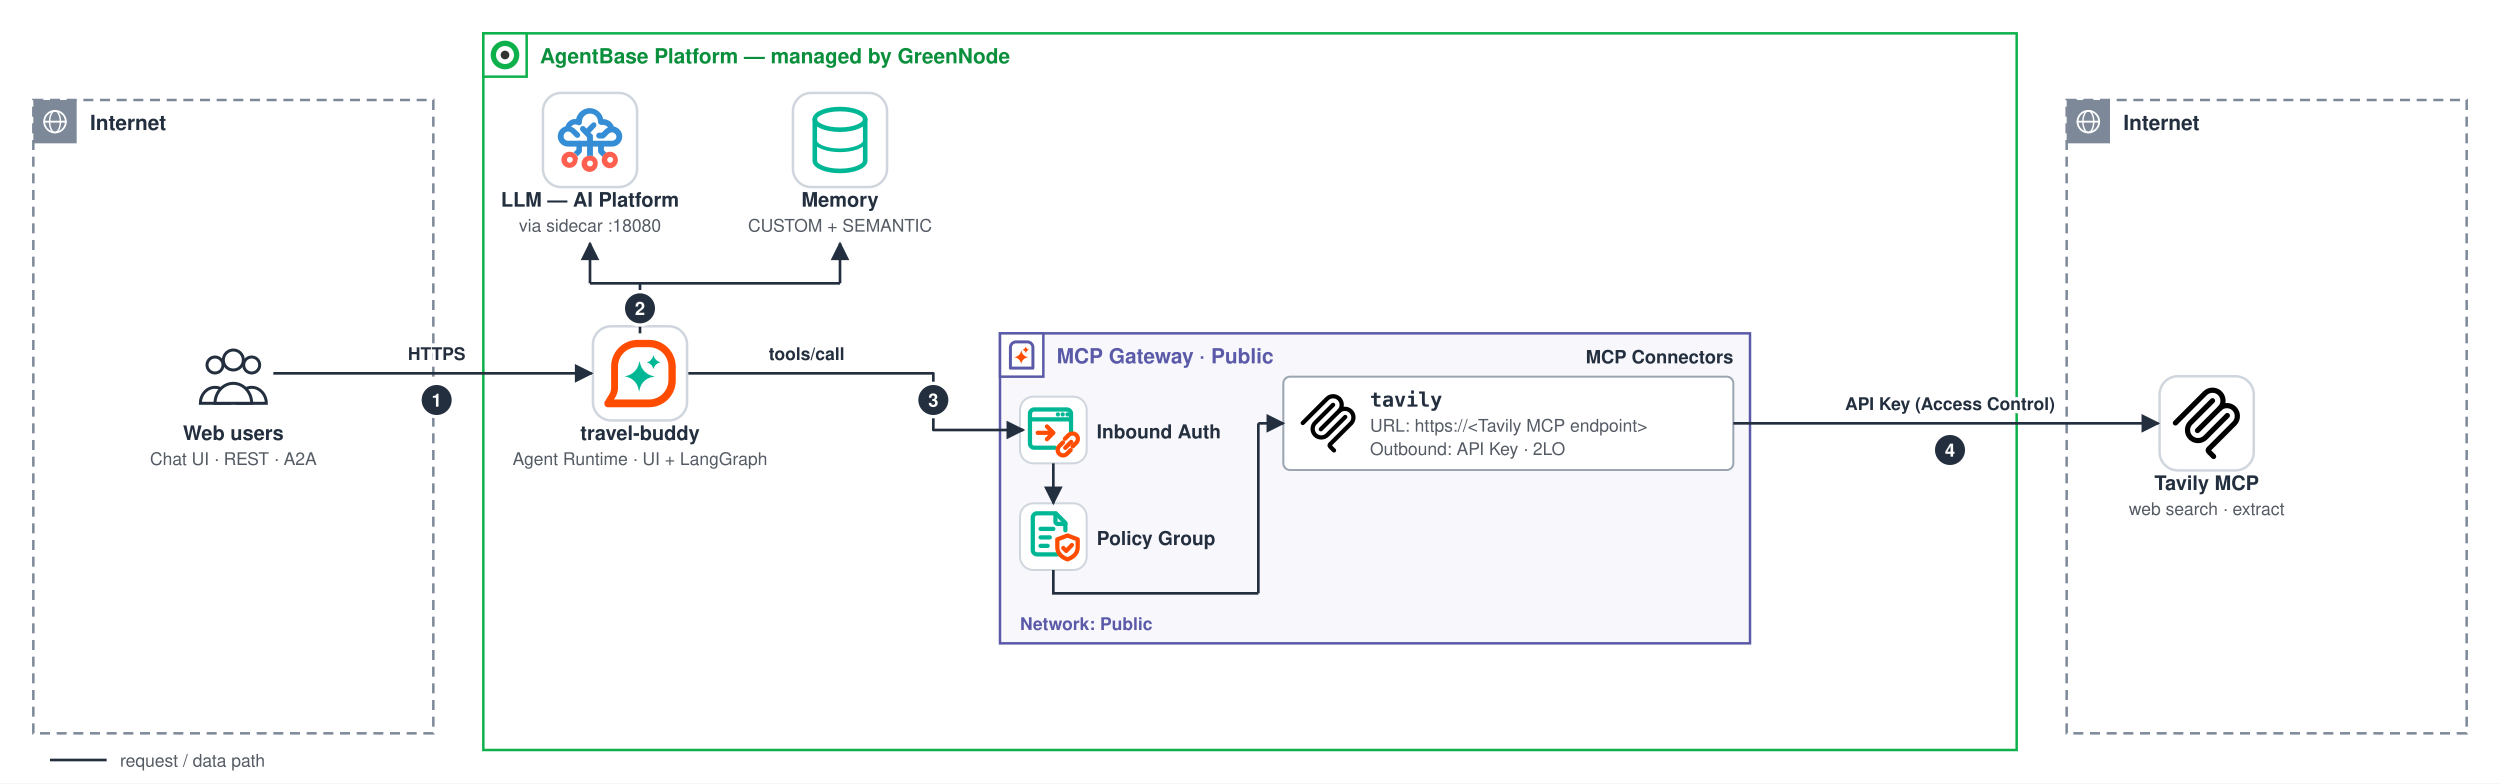
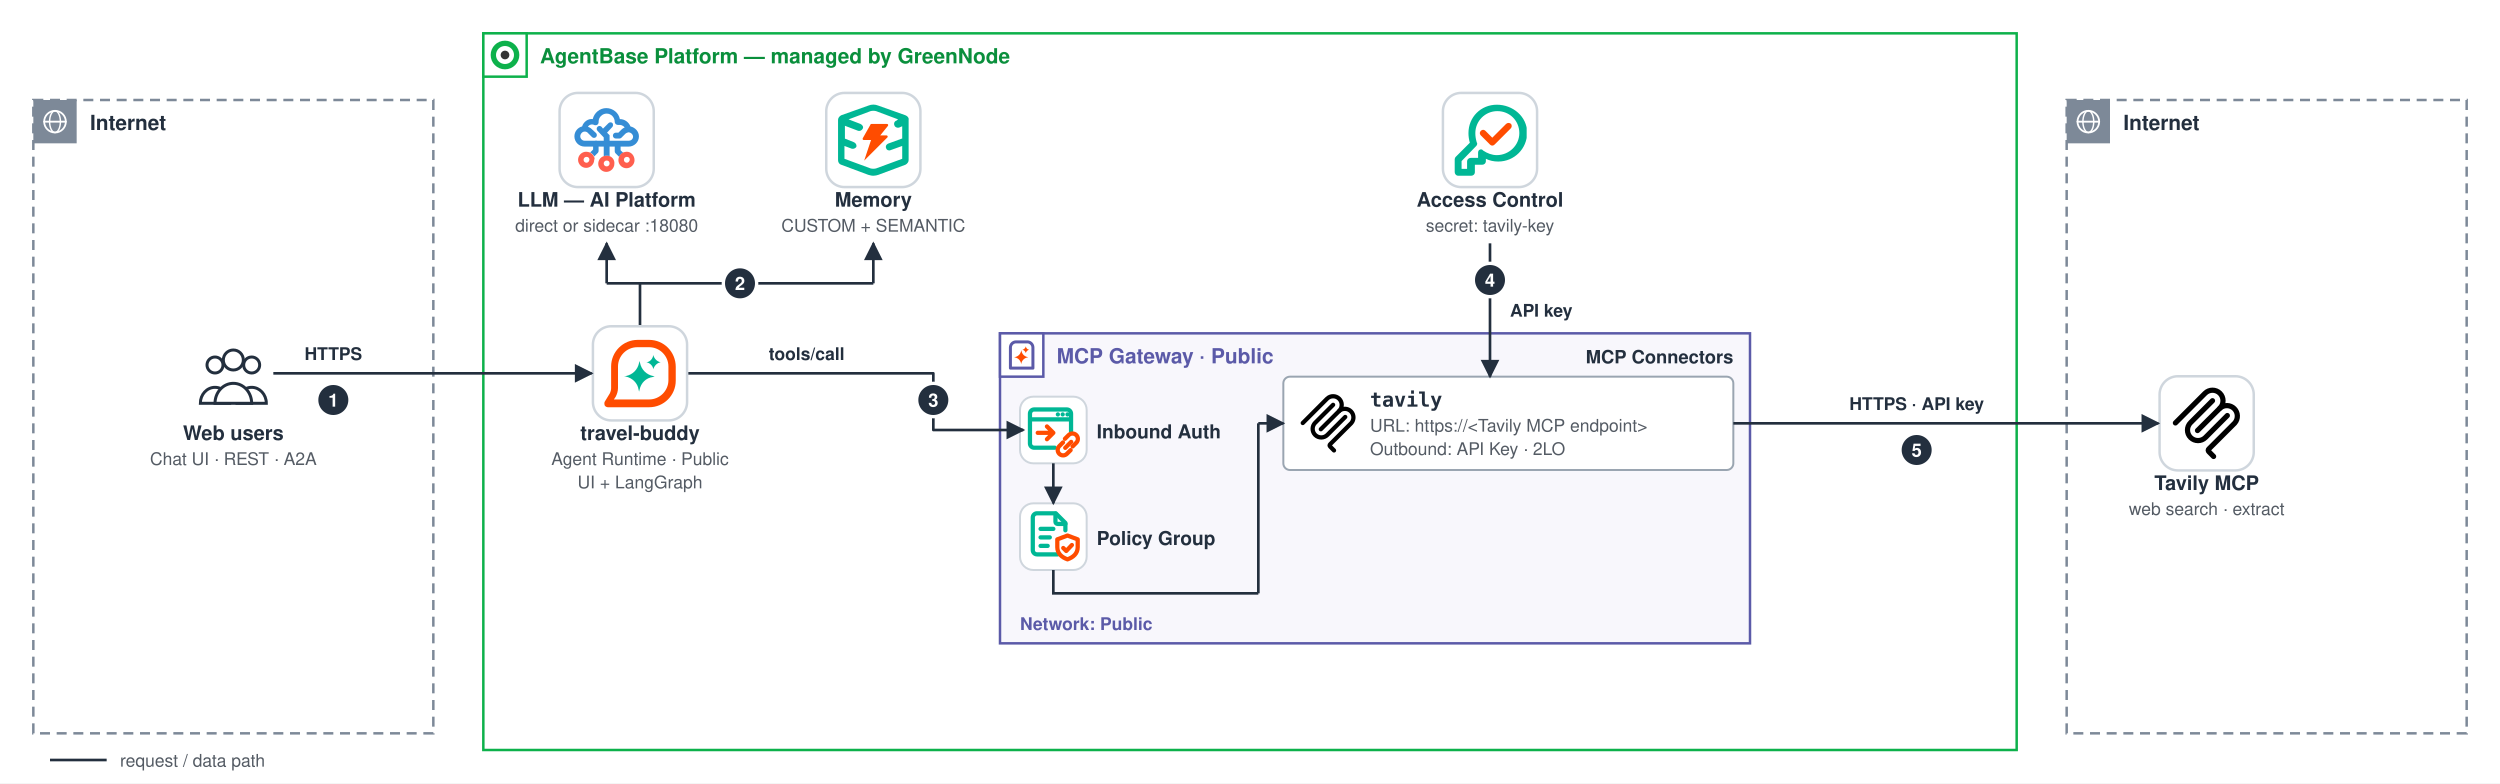
- <svg xmlns="http://www.w3.org/2000/svg" xmlns:xlink="http://www.w3.org/1999/xlink" width="1500" height="470" viewBox="0 0 1500 470" font-family="Helvetica Neue,Helvetica,Arial,sans-serif" role="img" aria-label="travel-buddy architecture: web users call the Agent Runtime; the agent uses the LLM through the sidecar, Memory with two strategies, and Tavily through a Public MCP Gateway">
+ <svg xmlns="http://www.w3.org/2000/svg" xmlns:xlink="http://www.w3.org/1999/xlink" width="1500" height="470" viewBox="0 0 1500 470" font-family="Helvetica Neue,Helvetica,Arial,sans-serif" role="img" aria-label="travel-buddy architecture: web users call the Agent Runtime; the agent uses the LLM and Memory, and Tavily through a Public MCP Gateway whose connector takes its API key from Access Control">
  <rect width="1500" height="470" fill="#FFFFFF" />
  <defs>
    <marker id="a-ink" viewBox="0 0 10 10" refX="9" refY="5" markerWidth="7" markerHeight="7" orient="auto-start-reverse">
      <path d="M0 0L10 5L0 10z" fill="#232F3E" />
    </marker>
    <marker id="a-org" viewBox="0 0 10 10" refX="9" refY="5" markerWidth="7" markerHeight="7" orient="auto-start-reverse">
      <path d="M0 0L10 5L0 10z" fill="#FF4C00" />
    </marker>
    <marker id="a-red" viewBox="0 0 10 10" refX="9" refY="5" markerWidth="7" markerHeight="7" orient="auto-start-reverse">
      <path d="M0 0L10 5L0 10z" fill="#DD344C" />
    </marker>
    <symbol id="gn-ai" viewBox="0 0 20 20" fill="none">
      <path fill="#358DD5" d="M16.5,6.3c-0.5-1.2-1.6-2-2.9-2c-0.3-1.7-1.9-3-3.7-3c-1.8,0-3.3,1.3-3.7,3C5,4.1,3.7,5,3.3,6.3C2.1,6.6,1.2,7.7,1.2,9c0,1.5,1.2,2.8,2.8,2.8h12c1.5,0,2.8-1.2,2.8-2.8C18.8,7.7,17.8,6.6,16.5,6.3z M16,10.2H4c-0.7,0-1.2-0.6-1.2-1.2S3.3,7.7,4,7.7c0.3,0,0.7,0.1,0.9,0.4L6,9.2c0.3,0.3,0.8,0.3,1.1,0c0.3-0.3,0.3-0.8,0-1.1L5.9,7c-0.3-0.3-0.7-0.5-1-0.6C5.2,5.8,6,5.6,6.6,5.9c0.2,0.1,0.5,0.1,0.8,0c0.2-0.2,0.4-0.4,0.4-0.7c0-0.1,0-0.1,0-0.2c0-1.2,1-2.2,2.2-2.2s2.2,1,2.2,2.3c0,0.2,0.1,0.4,0.3,0.6c0.2,0.1,0.4,0.2,0.6,0.2c0.7-0.1,1.4,0.1,1.8,0.7c-0.3,0.1-0.6,0.3-0.8,0.5l-0.9,0.9h-0.7c-0.4,0-0.8,0.3-0.8,0.8c0,0.4,0.3,0.8,0.8,0.8h1c0.2,0,0.4-0.1,0.5-0.2l1.1-1.1c0.2-0.2,0.5-0.3,0.8-0.4c0,0,0,0,0,0c0.7,0,1.3,0.6,1.3,1.2S16.7,10.2,16,10.2z" />
      <path fill="#358DD5" d="M11.5,6.5L10.1,8l0.7,0.7V11c0,0.4-0.3,0.8-0.8,0.8S9.2,11.4,9.2,11V9.3L7.5,7.5c-0.3-0.3-0.3-0.8,0-1.1c0.3-0.3,0.8-0.3,1.1,0L9,6.9l1.5-1.5c0.3-0.3,0.8-0.3,1.1,0C11.8,5.8,11.8,6.2,11.5,6.5z" />
      <path fill="#358DD5" d="M10.8,11v3.4c-0.2-0.1-0.5-0.1-0.8-0.1s-0.5,0-0.8,0.1V11c0-0.4,0.3-0.8,0.8-0.8S10.8,10.6,10.8,11z" />
      <path fill="#358DD5" d="M14.5,13.5c-0.5,0.2-0.8,0.6-1.1,1.1l-1-1c-0.1-0.1-0.2-0.3-0.2-0.5v-2c0-0.4,0.3-0.8,0.8-0.8s0.8,0.3,0.8,0.8v1.7L14.5,13.5z" />
      <path fill="#358DD5" d="M7.8,11v2c0,0.2-0.1,0.4-0.2,0.5l-1,1c-0.2-0.5-0.6-0.8-1.1-1.1l0.8-0.8V11c0-0.4,0.3-0.8,0.8-0.8S7.8,10.6,7.8,11z" />
      <path fill="#FF5F4E" d="M10.8,14.4c-0.2-0.1-0.5-0.1-0.8-0.1s-0.5,0-0.8,0.1c-0.9,0.3-1.5,1.1-1.5,2.1c0,1.2,1,2.2,2.2,2.2s2.2-1,2.2-2.2C12.2,15.5,11.6,14.7,10.8,14.4z M10,17.2c-0.4,0-0.8-0.3-0.8-0.8c0-0.4,0.3-0.8,0.8-0.8s0.8,0.3,0.8,0.8C10.8,16.9,10.4,17.2,10,17.2z" />
      <path fill="#FF5F4E" d="M6.5,14.5c-0.2-0.5-0.6-0.8-1.1-1.1c-0.3-0.1-0.6-0.2-1-0.2c-1.2,0-2.2,1-2.2,2.2s1,2.2,2.2,2.2s2.2-1,2.2-2.2C6.8,15.1,6.7,14.8,6.5,14.5z M4.5,16.2c-0.4,0-0.8-0.3-0.8-0.8c0-0.4,0.3-0.8,0.8-0.8s0.8,0.3,0.8,0.8C5.2,15.9,4.9,16.2,4.5,16.2z" />
      <path fill="#FF5F4E" d="M15.5,13.2c-0.3,0-0.7,0.1-1,0.2c-0.5,0.2-0.8,0.6-1.1,1.1c-0.1,0.3-0.2,0.6-0.2,1c0,1.2,1,2.2,2.2,2.2s2.2-1,2.2-2.2S16.7,13.2,15.5,13.2z M15.5,16.2c-0.4,0-0.8-0.3-0.8-0.8c0-0.4,0.3-0.8,0.8-0.8s0.8,0.3,0.8,0.8C16.2,15.9,15.9,16.2,15.5,16.2z" />
    </symbol>
    <symbol id="mcp" viewBox="60 20 1800 1800" fill="none">
      <g stroke="#000000" stroke-width="128" stroke-linecap="round" stroke-linejoin="round">
        <path d="M193 910L920 183A258 258 0 0 1 1286 548L735 1097" />
        <path d="M1103 365L565 903A258 258 0 0 0 930 1268L1467 729" />
        <path d="M1286 548A258 258 0 0 1 1650 912L1015 1547Q980 1582 1015 1617L1130 1733" />
      </g>
    </symbol>
    <symbol id="agent-runtime" viewBox="0 0 16 16" fill="none">
      <path fill="#FF4C00" d="M10,0.7H7.5c-3.2,0-5.8,2.6-5.8,5.8v4.7c0,0.4-0.1,0.8-0.3,1.2l-1.1,1.8c-0.1,0.2-0.1,0.5,0,0.8c0.1,0.2,0.4,0.4,0.7,0.4h9c3.2,0,5.8-2.6,5.8-5.8v-3C15.8,3.3,13.2,0.7,10,0.7z M14.2,9.5c0,2.3-1.9,4.2-4.2,4.2H2.3l0.4-0.6c0.3-0.6,0.5-1.2,0.5-1.9V6.5c0-2.3,1.9-4.2,4.2-4.2H10c2.3,0,4.2,1.9,4.2,4.2V9.5z" />
      <path fill="#00B795" d="M11.2,8.7l-0.4,0.1C9.3,9,8.2,10.1,7.9,11.6L7.8,12l-0.1-0.4C7.5,10.1,6.3,9,4.9,8.7L4.5,8.7l0.4-0.1c1.5-0.3,2.6-1.4,2.9-2.9l0.1-0.4l0.1,0.4c0.3,1.5,1.4,2.6,2.9,2.9L11.2,8.7z" />
      <path fill="#00B795" d="M12.5,5.6c-0.8,0.1-1.4,0.8-1.6,1.5c-0.1-0.8-0.8-1.4-1.5-1.5c0.8-0.1,1.4-0.8,1.5-1.6C11.1,4.8,11.7,5.4,12.5,5.6z" />
    </symbol>
    <symbol id="policy" viewBox="0 0 20 20" fill="none">
      <path d="M11.5 16.25H4.25c-0.83 0-1.5-0.67-1.5-1.5V3.25c0-0.83 0.67-1.5 1.5-1.5h6.6l3.4 3.4v2.6" stroke="#00B795" stroke-width="1.5" stroke-linecap="round" stroke-linejoin="round" />
      <path d="M10.75 1.9v2.85c0 0.41 0.34 0.75 0.75 0.75h2.75" stroke="#00B795" stroke-width="1.5" stroke-linecap="round" stroke-linejoin="round" />
      <path d="M5.5 7.25h4.5M5.5 10.25h3.25M5.5 13.25h2.5" stroke="#00B795" stroke-width="1.5" stroke-linecap="round" />
      <path d="M15 9.6l3.6 1.35v2.75c0 2.25-1.6 3.6-3.6 4.3c-2-0.7-3.6-2.05-3.6-4.3v-2.75z" fill="#FFFFFF" stroke="#FF4C00" stroke-width="1.5" stroke-linejoin="round" />
      <path d="M13.5 14l1.05 1.05l2-2.1" stroke="#FF4C00" stroke-width="1.5" stroke-linecap="round" stroke-linejoin="round" />
    </symbol>
    <symbol id="mcp-gateway" viewBox="0 0 16 16" fill="none">
      <path fill="#5B5AA8" d="M11,0.2H5C2.9,0.2,1.2,1.9,1.2,4v11c0,0.4,0.3,0.8,0.8,0.8h12c0.4,0,0.8-0.3,0.8-0.8V4C14.8,1.9,13.1,0.2,11,0.2z M13.2,14.2H2.8V4c0-1.2,1-2.2,2.2-2.2h6c1.2,0,2.2,1,2.2,2.2V14.2z" />
      <path fill="#FF4C00" d="M11.5,9.2l-0.4,0.1c-1.7,0.3-3,1.6-3.3,3.3L7.8,13l-0.1-0.4c-0.3-1.7-1.6-3-3.3-3.3L4,9.2l0.4-0.1c1.7-0.3,3-1.6,3.3-3.3l0.1-0.4l0.1,0.4c0.3,1.7,1.6,3,3.3,3.3L11.5,9.2z" />
      <path fill="#FF4C00" d="M12,5.2c-0.9,0.2-1.6,0.9-1.8,1.8c-0.2-0.9-0.9-1.6-1.8-1.8c0.9-0.2,1.6-0.9,1.8-1.8C10.4,4.4,11.1,5.1,12,5.2z" />
    </symbol>
    <symbol id="inbound-auth" viewBox="0 0 20 20" fill="none">
      <path d="M16.25 10.5V4.25c0-0.83-0.67-1.5-1.5-1.5H3.25c-0.83 0-1.5 0.67-1.5 1.5v10.5c0 0.83 0.67 1.5 1.5 1.5h7.25" stroke="#00B795" stroke-width="1.5" stroke-linecap="round" stroke-linejoin="round" />
      <path d="M1.75 6.25h14.5" stroke="#00B795" stroke-width="1.5" />
      <circle cx="11.6" cy="4.5" r="0.75" fill="#00B795" />
      <circle cx="13.3" cy="4.5" r="0.75" fill="#00B795" />
      <circle cx="15" cy="4.5" r="0.75" fill="#00B795" />
      <path d="M4.5 11h5.25M7.75 8.75L10 11l-2.25 2.25" stroke="#FF4C00" stroke-width="1.5" stroke-linecap="round" stroke-linejoin="round" />
      <g stroke="#FF4C00" stroke-width="1.5" stroke-linecap="round">
        <path d="M14.1 13.1l1.3-1.3a1.9 1.9 0 0 1 2.7 2.7l-1.3 1.3" />
        <path d="M16.1 17.1l-1.3 1.3a1.9 1.9 0 0 1 -2.7-2.7l1.3-1.3" />
        <path d="M14.2 16.3l2.1-2.1" />
      </g>
    </symbol>
+     <symbol id="access-control" viewBox="0 0 16 16" fill="none">
+       <path fill="#00B795" d="M9.5,0.3C6,0.3,3.3,3,3.3,6.5c0,0.7,0.1,1.4,0.3,2.1l-3.1,3.1c-0.1,0.1-0.2,0.3-0.2,0.5V15c0,0.4,0.3,0.8,0.8,0.8h2.8c0.4,0,0.8-0.3,0.8-0.8v-1.6h1.6c0.4,0,0.8-0.3,0.8-0.8v-0.5c0.8,0.4,1.7,0.6,2.7,0.6c3.5,0,6.3-2.8,6.3-6.3S13,0.3,9.5,0.3z M9.5,11.3c-1.1,0-2.1-0.4-3-1C6.3,10,6,10,5.8,10.1c-0.3,0.1-0.4,0.4-0.4,0.7v1.1H3.8c-0.4,0-0.8,0.3-0.8,0.8v1.6H1.8v-1.7L5,9.3c0.2-0.2,0.3-0.6,0.1-0.8C4.9,7.8,4.8,7.2,4.8,6.5c0-2.6,2.1-4.8,4.8-4.8s4.8,2.1,4.8,4.8S12.1,11.3,9.5,11.3z" />
+       <path fill="#FF4C00" d="M12.5,5.5L9,9C8.7,9.3,8.3,9.3,8,9L6,7C5.7,6.7,5.7,6.3,6,6C6.3,5.7,6.7,5.7,7,6l1.5,1.5l3-3c0.3-0.3,0.8-0.3,1.1,0C12.8,4.8,12.8,5.2,12.5,5.5z" />
+     </symbol>
+     <symbol id="memory" viewBox="0 0 16 16" fill="none">
+       <path fill="#00B795" d="M15,2.6L9.1,0.5c-0.7-0.3-1.5-0.3-2.2,0L1,2.6c-0.4,0.2-0.7,0.6-0.7,1v8.8c0,0.5,0.3,0.9,0.7,1l5.9,2.2c0.4,0.1,0.7,0.2,1.1,0.2s0.8-0.1,1.1-0.2l5.9-2.2c0.4-0.2,0.7-0.6,0.7-1V3.6C15.8,3.2,15.5,2.8,15,2.6z M14.2,7.7l-3,1.1c-0.4,0.2-0.6,0.6-0.4,1c0.1,0.4,0.6,0.6,1,0.4l2.5-0.9v2.8l-5.7,2.1c-0.4,0.1-0.8,0.1-1.2,0l-5.7-2.1V9.3l1.6,0.6c0.4,0.1,0.8-0.1,1-0.4c0.1-0.4-0.1-0.8-0.5-1L1.8,7.7V4.9L4.7,6c0.4,0.1,0.8-0.1,1-0.5s-0.1-0.8-0.5-1l-2.6-1l4.8-1.8c0.4-0.1,0.8-0.1,1.2,0l4.8,1.8L13,3.8c-0.4,0.1-0.6,0.6-0.4,1c0.1,0.4,0.6,0.6,1,0.5l0.7-0.3V7.7z" />
+       <path fill="#FF4C00" d="M11.2,4.9L9.5,7h1.4c0.2,0,0.3,0.3,0.2,0.4L6,12.5L7.5,8H5.9C5.7,8,5.6,7.8,5.7,7.6l1.7-3c0-0.1,0.1-0.1,0.2-0.1H11C11.2,4.5,11.3,4.7,11.2,4.9z" />
+     </symbol>
  </defs>
  <rect x="20" y="60" width="240" height="380" fill="none" stroke="#7D8998" stroke-width="1.5" stroke-dasharray="6 4" />
  <rect x="20" y="60" width="26" height="26" fill="#7D8998" />
  <g transform="translate(20 60) scale(0.5417)">
    <circle cx="24" cy="24" r="12" fill="none" stroke="#FFFFFF" stroke-width="2" />
    <path d="M12 24h24" fill="none" stroke="#FFFFFF" stroke-width="2" stroke-linecap="round" stroke-linejoin="round" />
    <path d="M24 12a6 12 0 0 0 0 24a6 12 0 0 0 0 -24" fill="none" stroke="#FFFFFF" stroke-width="1.6" stroke-linecap="round" stroke-linejoin="round" />
  </g>
  <text x="54" y="78" font-size="12.5" font-weight="700" fill="#232F3E" text-anchor="start">Internet</text>
  <circle cx="129" cy="219" r="4.8" fill="#FFFFFF" stroke="#232F3E" stroke-width="1.8" />
  <path d="M120.2 242a8.8 9.6 0 0 1 17.6 0z" fill="#FFFFFF" stroke="#232F3E" stroke-width="1.8" />
  <circle cx="151" cy="219" r="4.8" fill="#FFFFFF" stroke="#232F3E" stroke-width="1.8" />
  <path d="M142.2 242a8.8 9.6 0 0 1 17.6 0z" fill="#FFFFFF" stroke="#232F3E" stroke-width="1.8" />
  <circle cx="140" cy="216" r="6.0" fill="#FFFFFF" stroke="#232F3E" stroke-width="1.8" />
  <path d="M129.0 242a11.0 12.0 0 0 1 22.0 0z" fill="#FFFFFF" stroke="#232F3E" stroke-width="1.8" />
  <text x="140" y="264" font-size="12" font-weight="700" fill="#232F3E" text-anchor="middle">Web users</text>
  <text x="140" y="279" font-size="10.5" font-weight="400" fill="#545B64" text-anchor="middle">Chat UI · REST · A2A</text>
  <rect x="290" y="20" width="920" height="430" fill="none" stroke="#0DB14B" stroke-width="1.5" />
  <rect x="290" y="20" width="26" height="26" fill="#FFFFFF" stroke="#0DB14B" stroke-width="1.5" />
  <circle cx="303" cy="33" r="7" fill="none" stroke="#0DB14B" stroke-width="3.2" />
  <circle cx="303" cy="33" r="2.6" fill="#333333" />
  <text x="324" y="38" font-size="12.5" font-weight="700" fill="#0A8F3C" text-anchor="start">AgentBase Platform — managed by GreenNode</text>
-   <rect x="325.75" y="55.75" width="56.5" height="56.5" rx="11" fill="#FFFFFF" stroke="#CFD6DD" stroke-width="1.5" />
-   <use href="#gn-ai" xlink:href="#gn-ai" x="332" y="62" width="44" height="44" />
-   <text x="354" y="124" font-size="12" font-weight="700" fill="#232F3E" text-anchor="middle">LLM — AI Platform</text>
-   <text x="354" y="139" font-size="10.5" font-weight="400" fill="#545B64" text-anchor="middle">via sidecar :18080</text>
-   <rect x="475.75" y="55.75" width="56.5" height="56.5" rx="11" fill="#FFFFFF" stroke="#CFD6DD" stroke-width="1.5" />
-   <g transform="translate(504 84) scale(1.375) translate(-504 -84)">
-     <path d="M493 75a11 4.5 0 0 1 22 0v18a11 4.5 0 0 1 -22 0z" fill="none" stroke="#00B795" stroke-width="2" stroke-linecap="round" stroke-linejoin="round" />
-     <path d="M493 75a11 4.5 0 0 0 22 0" fill="none" stroke="#00B795" stroke-width="2" stroke-linecap="round" stroke-linejoin="round" />
-     <path d="M493 84a11 4.5 0 0 0 22 0" fill="none" stroke="#00B795" stroke-width="1.6" stroke-linecap="round" stroke-linejoin="round" />
-   </g>
-   <text x="504" y="124" font-size="12" font-weight="700" fill="#232F3E" text-anchor="middle">Memory</text>
-   <text x="504" y="139" font-size="10.5" font-weight="400" fill="#545B64" text-anchor="middle">CUSTOM + SEMANTIC</text>
+   <rect x="335.75" y="55.75" width="56.5" height="56.5" rx="11" fill="#FFFFFF" stroke="#CFD6DD" stroke-width="1.5" />
+   <use href="#gn-ai" xlink:href="#gn-ai" x="342" y="62" width="44" height="44" />
+   <text x="364" y="124" font-size="12" font-weight="700" fill="#232F3E" text-anchor="middle">LLM — AI Platform</text>
+   <text x="364" y="139" font-size="10.5" font-weight="400" fill="#545B64" text-anchor="middle">direct or sidecar :18080</text>
+   <rect x="495.75" y="55.75" width="56.5" height="56.5" rx="11" fill="#FFFFFF" stroke="#CFD6DD" stroke-width="1.5" />
+   <use href="#memory" xlink:href="#memory" x="502" y="62" width="44" height="44" />
+   <text x="524" y="124" font-size="12" font-weight="700" fill="#232F3E" text-anchor="middle">Memory</text>
+   <text x="524" y="139" font-size="10.5" font-weight="400" fill="#545B64" text-anchor="middle">CUSTOM + SEMANTIC</text>
+   <rect x="865.75" y="55.75" width="56.5" height="56.5" rx="11" fill="#FFFFFF" stroke="#CFD6DD" stroke-width="1.5" />
+   <use href="#access-control" xlink:href="#access-control" x="872" y="62" width="44" height="44" />
+   <text x="894" y="124" font-size="12" font-weight="700" fill="#232F3E" text-anchor="middle">Access Control</text>
+   <text x="894" y="139" font-size="10.5" font-weight="400" fill="#545B64" text-anchor="middle">secret: tavily-key</text>
  <rect x="355.75" y="195.75" width="56.5" height="56.5" rx="11" fill="#FFFFFF" stroke="#CFD6DD" stroke-width="1.5" />
  <use href="#agent-runtime" xlink:href="#agent-runtime" x="362" y="202" width="44" height="44" />
  <text x="384" y="264" font-size="12" font-weight="700" fill="#232F3E" text-anchor="middle">travel-buddy</text>
-   <text x="384" y="279" font-size="10.5" font-weight="400" fill="#545B64" text-anchor="middle">Agent Runtime · UI + LangGraph</text>
+   <text x="384" y="279" font-size="10.5" font-weight="400" fill="#545B64" text-anchor="middle">Agent Runtime · Public</text>
+   <text x="384" y="293" font-size="10.5" font-weight="400" fill="#545B64" text-anchor="middle">UI + LangGraph</text>
  <rect x="600" y="200" width="450" height="186" fill="#F8F7FC" stroke="#5B5AA8" stroke-width="1.5" />
  <rect x="600" y="200" width="26" height="26" fill="#FFFFFF" stroke="#5B5AA8" stroke-width="1.5" />
  <use href="#mcp-gateway" xlink:href="#mcp-gateway" x="604" y="204" width="18" height="18" />
  <text x="634" y="218" font-size="12.5" font-weight="700" fill="#5B5AA8" text-anchor="start">MCP Gateway · Public</text>
  <text x="1040" y="218" font-size="11" font-weight="700" fill="#232F3E" text-anchor="end">MCP Connectors</text>
  <rect x="612" y="238" width="40" height="40" rx="8" fill="#FFFFFF" stroke="#CFD6DD" stroke-width="1.2" />
  <use href="#inbound-auth" xlink:href="#inbound-auth" x="615" y="241" width="34" height="34" />
  <text x="658" y="263" font-size="11.5" font-weight="700" fill="#232F3E" text-anchor="start">Inbound Auth</text>
  <rect x="612" y="302" width="40" height="40" rx="8" fill="#FFFFFF" stroke="#CFD6DD" stroke-width="1.2" />
  <use href="#policy" xlink:href="#policy" x="615" y="305" width="34" height="34" />
  <text x="658" y="327" font-size="11.5" font-weight="700" fill="#232F3E" text-anchor="start">Policy Group</text>
  <polyline points="632,278 632,302" fill="none" stroke="#232F3E" stroke-width="1.6" stroke-linejoin="round" marker-end="url(#a-ink)" />
  <text x="612" y="378" font-size="10.5" font-weight="600" fill="#5B5AA8" text-anchor="start">Network: Public</text>
  <rect x="770" y="226" width="270" height="56" rx="4" fill="#FFFFFF" stroke="#9AA5B1" stroke-width="1.2" />
  <use href="#mcp" xlink:href="#mcp" x="779" y="236" width="36" height="36" />
  <text x="822" y="244" font-size="12" font-weight="700" fill="#232F3E" font-family="Menlo,Consolas,monospace">tavily</text>
  <text x="822" y="259" font-size="10.5" font-weight="400" fill="#545B64" text-anchor="start">URL: https://&lt;Tavily MCP endpoint&gt;</text>
  <text x="822" y="273" font-size="10.5" font-weight="400" fill="#545B64" text-anchor="start">Outbound: API Key · 2LO</text>
  <polyline points="632,342 632,356 755,356" fill="none" stroke="#232F3E" stroke-width="1.6" />
  <polyline points="755,254 755,356" fill="none" stroke="#232F3E" stroke-width="1.6" />
  <polyline points="755,254 770,254" fill="none" stroke="#232F3E" stroke-width="1.6" stroke-linejoin="round" marker-end="url(#a-ink)" />
  <rect x="1240" y="60" width="240" height="380" fill="none" stroke="#7D8998" stroke-width="1.5" stroke-dasharray="6 4" />
  <rect x="1240" y="60" width="26" height="26" fill="#7D8998" />
  <g transform="translate(1240 60) scale(0.5417)">
    <circle cx="24" cy="24" r="12" fill="none" stroke="#FFFFFF" stroke-width="2" />
    <path d="M12 24h24" fill="none" stroke="#FFFFFF" stroke-width="2" stroke-linecap="round" stroke-linejoin="round" />
    <path d="M24 12a6 12 0 0 0 0 24a6 12 0 0 0 0 -24" fill="none" stroke="#FFFFFF" stroke-width="1.6" stroke-linecap="round" stroke-linejoin="round" />
  </g>
  <text x="1274" y="78" font-size="12.5" font-weight="700" fill="#232F3E" text-anchor="start">Internet</text>
  <rect x="1295.75" y="225.75" width="56.5" height="56.5" rx="11" fill="#FFFFFF" stroke="#CFD6DD" stroke-width="1.5" />
  <use href="#mcp" xlink:href="#mcp" x="1302" y="232" width="44" height="44" />
  <text x="1324" y="294" font-size="12" font-weight="700" fill="#232F3E" text-anchor="middle">Tavily MCP</text>
  <text x="1324" y="309" font-size="10.5" font-weight="400" fill="#545B64" text-anchor="middle">web search · extract</text>
  <polyline points="164,224 355,224" fill="none" stroke="#232F3E" stroke-width="1.6" stroke-linejoin="round" marker-end="url(#a-ink)" />
-   <text x="262" y="216" font-size="10.5" font-weight="600" fill="#232F3E" text-anchor="middle" style="paint-order:stroke;stroke:#FFFFFF;stroke-width:4px;stroke-linejoin:round">HTTPS</text>
-   <polyline points="384,200 384,170" fill="none" stroke="#232F3E" stroke-width="1.6" />
-   <polyline points="354,170 504,170" fill="none" stroke="#232F3E" stroke-width="1.6" />
-   <polyline points="354,170 354,146" fill="none" stroke="#232F3E" stroke-width="1.6" stroke-linejoin="round" marker-end="url(#a-ink)" />
-   <polyline points="504,170 504,146" fill="none" stroke="#232F3E" stroke-width="1.6" stroke-linejoin="round" marker-end="url(#a-ink)" />
+   <text x="200" y="216" font-size="10.5" font-weight="600" fill="#232F3E" text-anchor="middle" style="paint-order:stroke;stroke:#FFFFFF;stroke-width:4px;stroke-linejoin:round">HTTPS</text>
+   <polyline points="384,195 384,170" fill="none" stroke="#232F3E" stroke-width="1.6" stroke-linejoin="round" />
+   <polyline points="364,170 524,170" fill="none" stroke="#232F3E" stroke-width="1.6" />
+   <polyline points="364,170 364,146" fill="none" stroke="#232F3E" stroke-width="1.6" stroke-linejoin="round" marker-end="url(#a-ink)" />
+   <polyline points="524,170 524,146" fill="none" stroke="#232F3E" stroke-width="1.6" stroke-linejoin="round" marker-end="url(#a-ink)" />
  <polyline points="413,224 560,224 560,258 614,258" fill="none" stroke="#232F3E" stroke-width="1.6" stroke-linejoin="round" marker-end="url(#a-ink)" />
  <text x="484" y="216" font-size="10.5" font-weight="600" fill="#232F3E" text-anchor="middle" style="paint-order:stroke;stroke:#FFFFFF;stroke-width:4px;stroke-linejoin:round">tools/call</text>
+   <polyline points="894,146 894,226" fill="none" stroke="#232F3E" stroke-width="1.6" stroke-linejoin="round" marker-end="url(#a-ink)" />
+   <text x="906" y="190" font-size="10.5" font-weight="600" fill="#232F3E" text-anchor="start" style="paint-order:stroke;stroke:#FFFFFF;stroke-width:4px;stroke-linejoin:round">API key</text>
  <polyline points="1040,254 1295,254" fill="none" stroke="#232F3E" stroke-width="1.6" stroke-linejoin="round" marker-end="url(#a-ink)" />
-   <text x="1170" y="246" font-size="10.5" font-weight="600" fill="#232F3E" text-anchor="middle" style="paint-order:stroke;stroke:#FFFFFF;stroke-width:4px;stroke-linejoin:round">API Key (Access Control)</text>
-   <circle cx="262" cy="240" r="10" fill="#232F3E" stroke="#FFFFFF" stroke-width="2" />
-   <text x="262" y="244" font-size="11" font-weight="700" fill="#FFFFFF" text-anchor="middle">1</text>
-   <circle cx="384" cy="185" r="10" fill="#232F3E" stroke="#FFFFFF" stroke-width="2" />
-   <text x="384" y="189" font-size="11" font-weight="700" fill="#FFFFFF" text-anchor="middle">2</text>
+   <text x="1150" y="246" font-size="10.5" font-weight="600" fill="#232F3E" text-anchor="middle" style="paint-order:stroke;stroke:#FFFFFF;stroke-width:4px;stroke-linejoin:round">HTTPS · API key</text>
+   <circle cx="200" cy="240" r="10" fill="#232F3E" stroke="#FFFFFF" stroke-width="2" />
+   <text x="200" y="244" font-size="11" font-weight="700" fill="#FFFFFF" text-anchor="middle">1</text>
+   <circle cx="444" cy="170" r="10" fill="#232F3E" stroke="#FFFFFF" stroke-width="2" />
+   <text x="444" y="174" font-size="11" font-weight="700" fill="#FFFFFF" text-anchor="middle">2</text>
  <circle cx="560" cy="240" r="10" fill="#232F3E" stroke="#FFFFFF" stroke-width="2" />
  <text x="560" y="244" font-size="11" font-weight="700" fill="#FFFFFF" text-anchor="middle">3</text>
-   <circle cx="1170" cy="270" r="10" fill="#232F3E" stroke="#FFFFFF" stroke-width="2" />
-   <text x="1170" y="274" font-size="11" font-weight="700" fill="#FFFFFF" text-anchor="middle">4</text>
+   <circle cx="894" cy="168" r="10" fill="#232F3E" stroke="#FFFFFF" stroke-width="2" />
+   <text x="894" y="172" font-size="11" font-weight="700" fill="#FFFFFF" text-anchor="middle">4</text>
+   <circle cx="1150" cy="270" r="10" fill="#232F3E" stroke="#FFFFFF" stroke-width="2" />
+   <text x="1150" y="274" font-size="11" font-weight="700" fill="#FFFFFF" text-anchor="middle">5</text>
  <line x1="30" y1="456" x2="64" y2="456" stroke="#232F3E" stroke-width="1.6" />
  <text x="72" y="460" font-size="10.5" font-weight="400" fill="#545B64" text-anchor="start">request / data path</text>
</svg>
